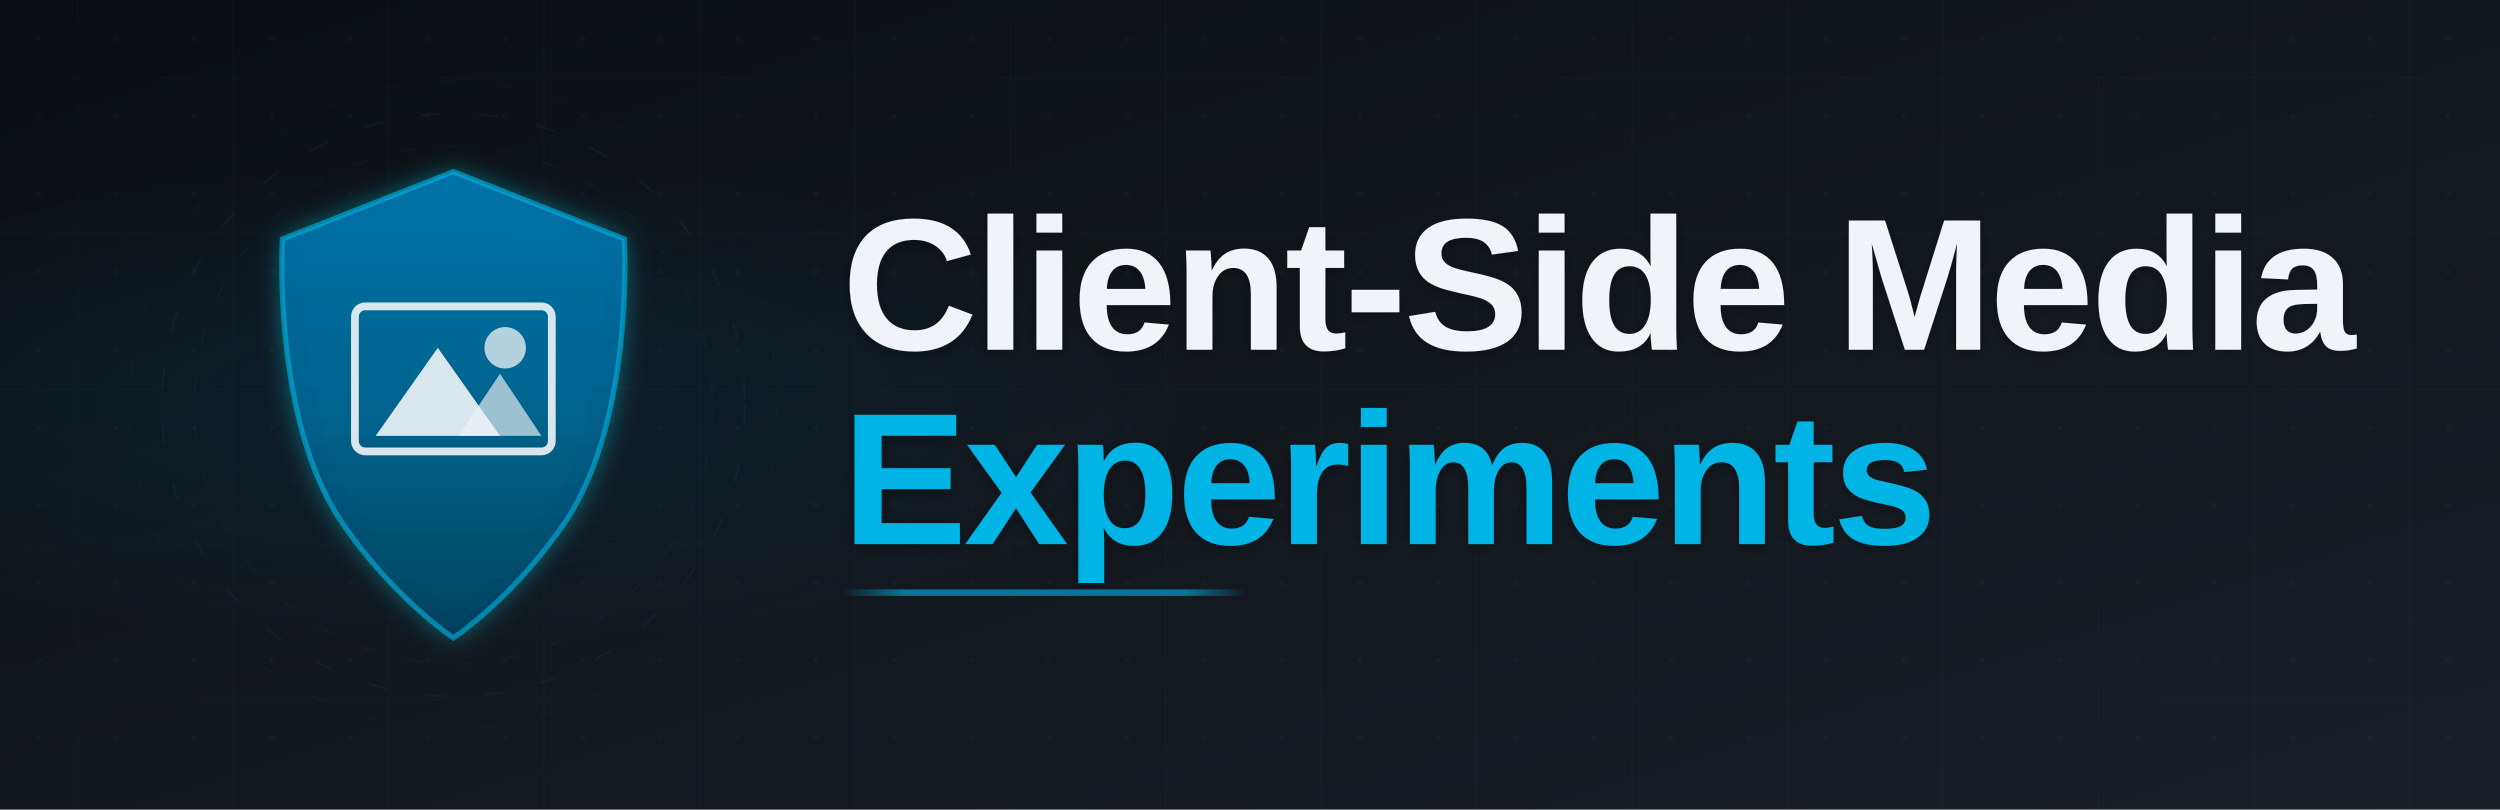
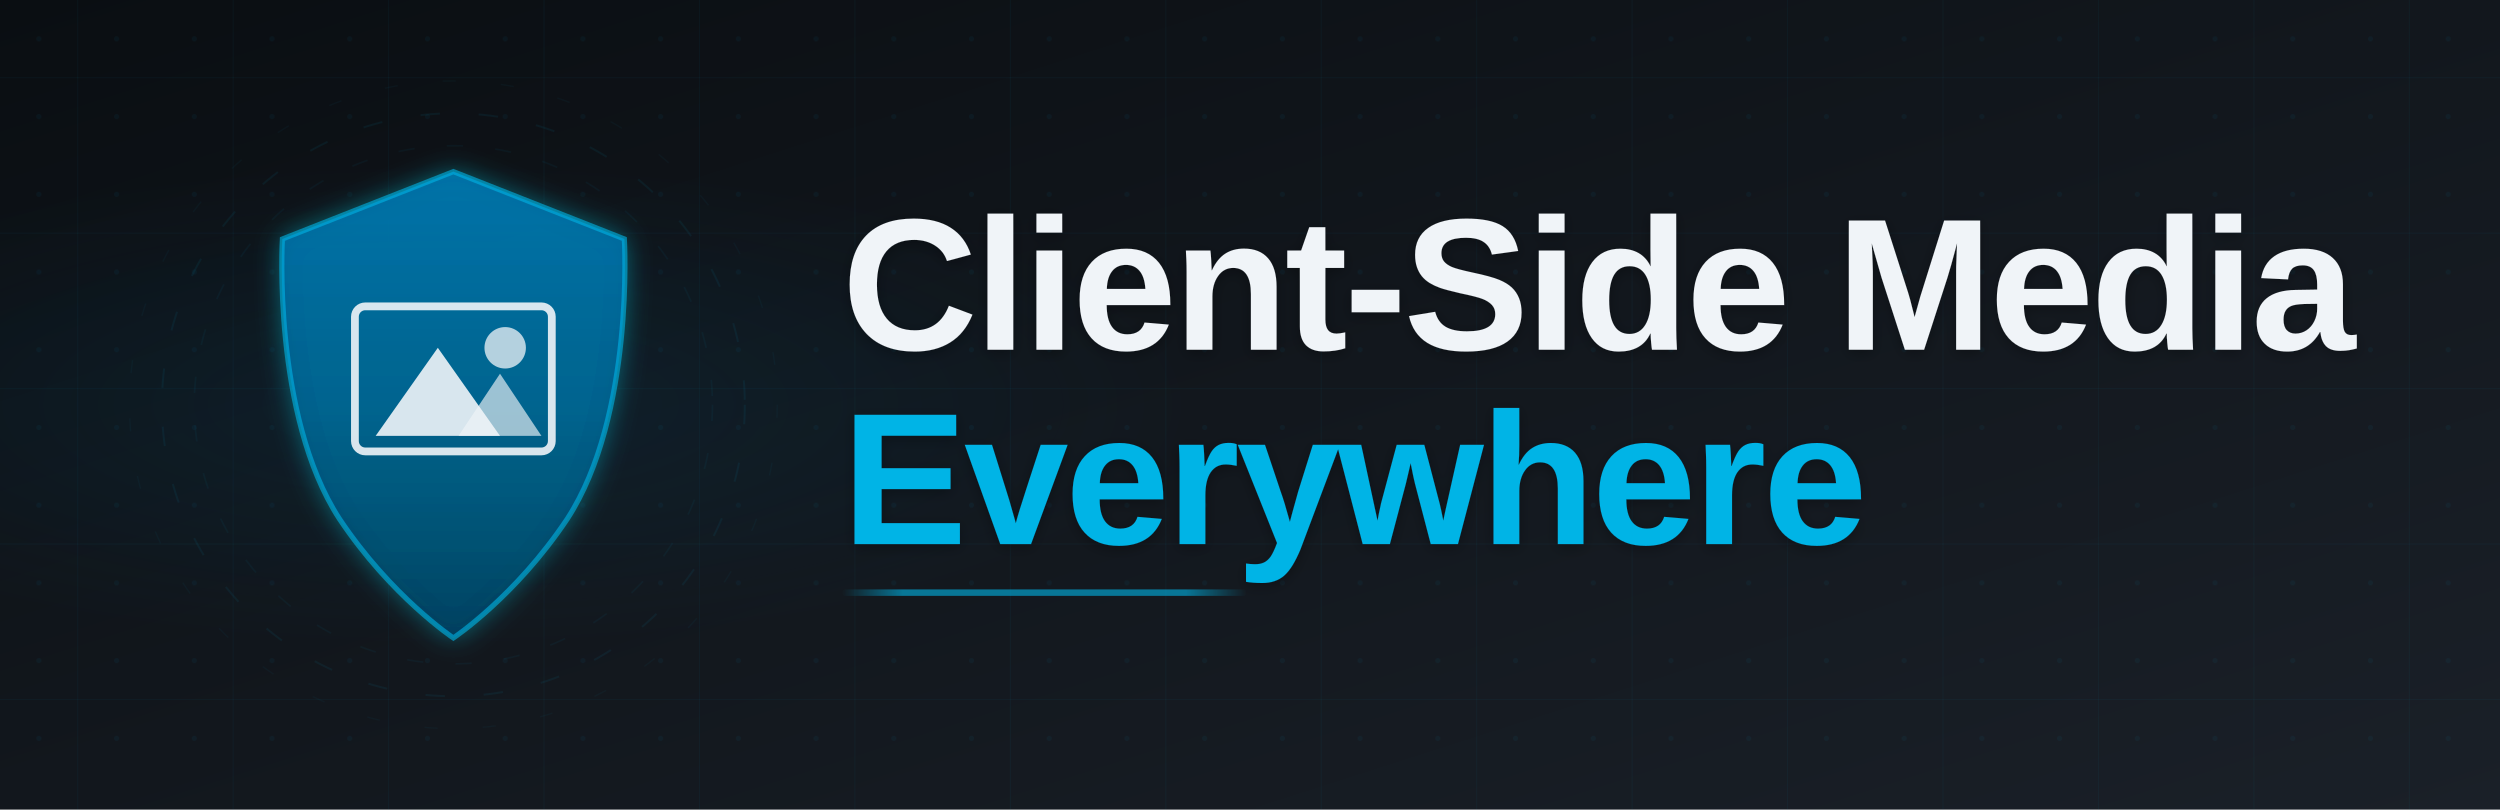
<svg xmlns="http://www.w3.org/2000/svg" viewBox="0 0 772 250" width="772" height="250">
  <defs>
    <linearGradient id="bg" x1="0" y1="0" x2="1" y2="1">
      <stop offset="0%" stop-color="#0a0e12" />
      <stop offset="100%" stop-color="#1a2028" />
    </linearGradient>
    <linearGradient id="shield" x1="0.5" y1="0" x2="0.5" y2="1">
      <stop offset="0%" stop-color="#0073aa" />
      <stop offset="50%" stop-color="#005f8d" />
      <stop offset="100%" stop-color="#003d5c" />
    </linearGradient>
    <radialGradient id="glow" cx="0.18" cy="0.5" r="0.3">
      <stop offset="0%" stop-color="#0073aa" stop-opacity="0.12" />
      <stop offset="100%" stop-color="#0073aa" stop-opacity="0" />
    </radialGradient>
    <filter id="shieldGlow" x="-50%" y="-50%" width="200%" height="200%">
      <feGaussianBlur in="SourceGraphic" stdDeviation="5" result="blur" />
      <feColorMatrix in="blur" type="matrix" values="0 0 0 0 0                 0 0 0 0 0.64                 0 0 0 0 0.83                 0 0 0 0.5 0" result="glowColor" />
      <feMerge>
        <feMergeNode in="glowColor" />
        <feMergeNode in="SourceGraphic" />
      </feMerge>
    </filter>
    <filter id="textShadow" x="-10%" y="-10%" width="120%" height="130%">
      <feDropShadow dx="0" dy="1" stdDeviation="2" flood-color="#000000" flood-opacity="0.3" />
    </filter>
    <pattern id="dotGrid" x="0" y="0" width="24" height="24" patternUnits="userSpaceOnUse">
      <circle cx="12" cy="12" r="0.8" fill="#00b4e6" opacity="0.05" />
    </pattern>
    <pattern id="accentLines" x="0" y="0" width="48" height="48" patternUnits="userSpaceOnUse">
      <line x1="0" y1="24" x2="48" y2="24" stroke="#00b4e6" stroke-width="0.3" opacity="0.04" />
      <line x1="24" y1="0" x2="24" y2="48" stroke="#00b4e6" stroke-width="0.3" opacity="0.04" />
    </pattern>
    <linearGradient id="lineGrad" x1="0" y1="0" x2="1" y2="0">
      <stop offset="0%" stop-color="#00b4e6" stop-opacity="0" />
      <stop offset="15%" stop-color="#00b4e6" stop-opacity="0.6" />
      <stop offset="85%" stop-color="#00b4e6" stop-opacity="0.6" />
      <stop offset="100%" stop-color="#00b4e6" stop-opacity="0" />
    </linearGradient>
  </defs>
  <rect width="772" height="250" fill="url(#bg)" />
  <rect width="772" height="250" fill="url(#dotGrid)" />
  <rect width="772" height="250" fill="url(#accentLines)" />
  <rect width="772" height="250" fill="url(#glow)" />
  <circle cx="140" cy="125" r="90" fill="none" stroke="#00b4e6" stroke-width="0.6" stroke-dasharray="6 12" opacity="0.07" />
  <circle cx="140" cy="125" r="100" fill="none" stroke="#00b4e6" stroke-width="0.4" stroke-dasharray="4 14" opacity="0.04" />
  <circle cx="140" cy="125" r="80" fill="none" stroke="#00b4e6" stroke-width="0.5" stroke-dasharray="5 10" opacity="0.05" />
  <g transform="translate(140, 125) scale(0.8)">
    <g filter="url(#shieldGlow)">
      <path d="M0 -90                L66 -64                C66 -64 70 4 44 44                C24 74 0 90 0 90                C0 90 -24 74 -44 44                C-70 4 -66 -64 -66 -64                Z" fill="url(#shield)" opacity="0.95" />
    </g>
    <path d="M0 -90              L66 -64              C66 -64 70 4 44 44              C24 74 0 90 0 90              C0 90 -24 74 -44 44              C-70 4 -66 -64 -66 -64              Z" fill="none" stroke="#00b4e6" stroke-width="2" opacity="0.6" />
    <g transform="translate(0, -8)">
      <rect x="-38" y="-30" width="76" height="56" rx="4" ry="4" fill="none" stroke="#f0f4f8" stroke-width="3" opacity="0.9" />
      <polygon points="-30,20 -6,-14 18,20" fill="#f0f4f8" opacity="0.9" />
      <polygon points="2,20 18,-4 34,20" fill="#f0f4f8" opacity="0.65" />
      <circle cx="20" cy="-14" r="8" fill="#f0f4f8" opacity="0.75" />
    </g>
  </g>
  <g filter="url(#textShadow)">
    <text x="260" y="108" font-family="'DIN Alternate', 'Helvetica Neue', Arial, sans-serif" font-size="58" font-weight="700" fill="#f0f4f8" letter-spacing="-1">Client-Side Media</text>
-     <text x="260" y="168" font-family="'DIN Alternate', 'Helvetica Neue', Arial, sans-serif" font-size="58" font-weight="700" fill="#00b4e6" letter-spacing="-1">Experiments</text>
+     <text x="260" y="168" font-family="'DIN Alternate', 'Helvetica Neue', Arial, sans-serif" font-size="58" font-weight="700" fill="#00b4e6" letter-spacing="-1">Everywhere</text>
  </g>
  <rect x="260" y="182" width="125" height="2" rx="1" fill="url(#lineGrad)" />
</svg>
